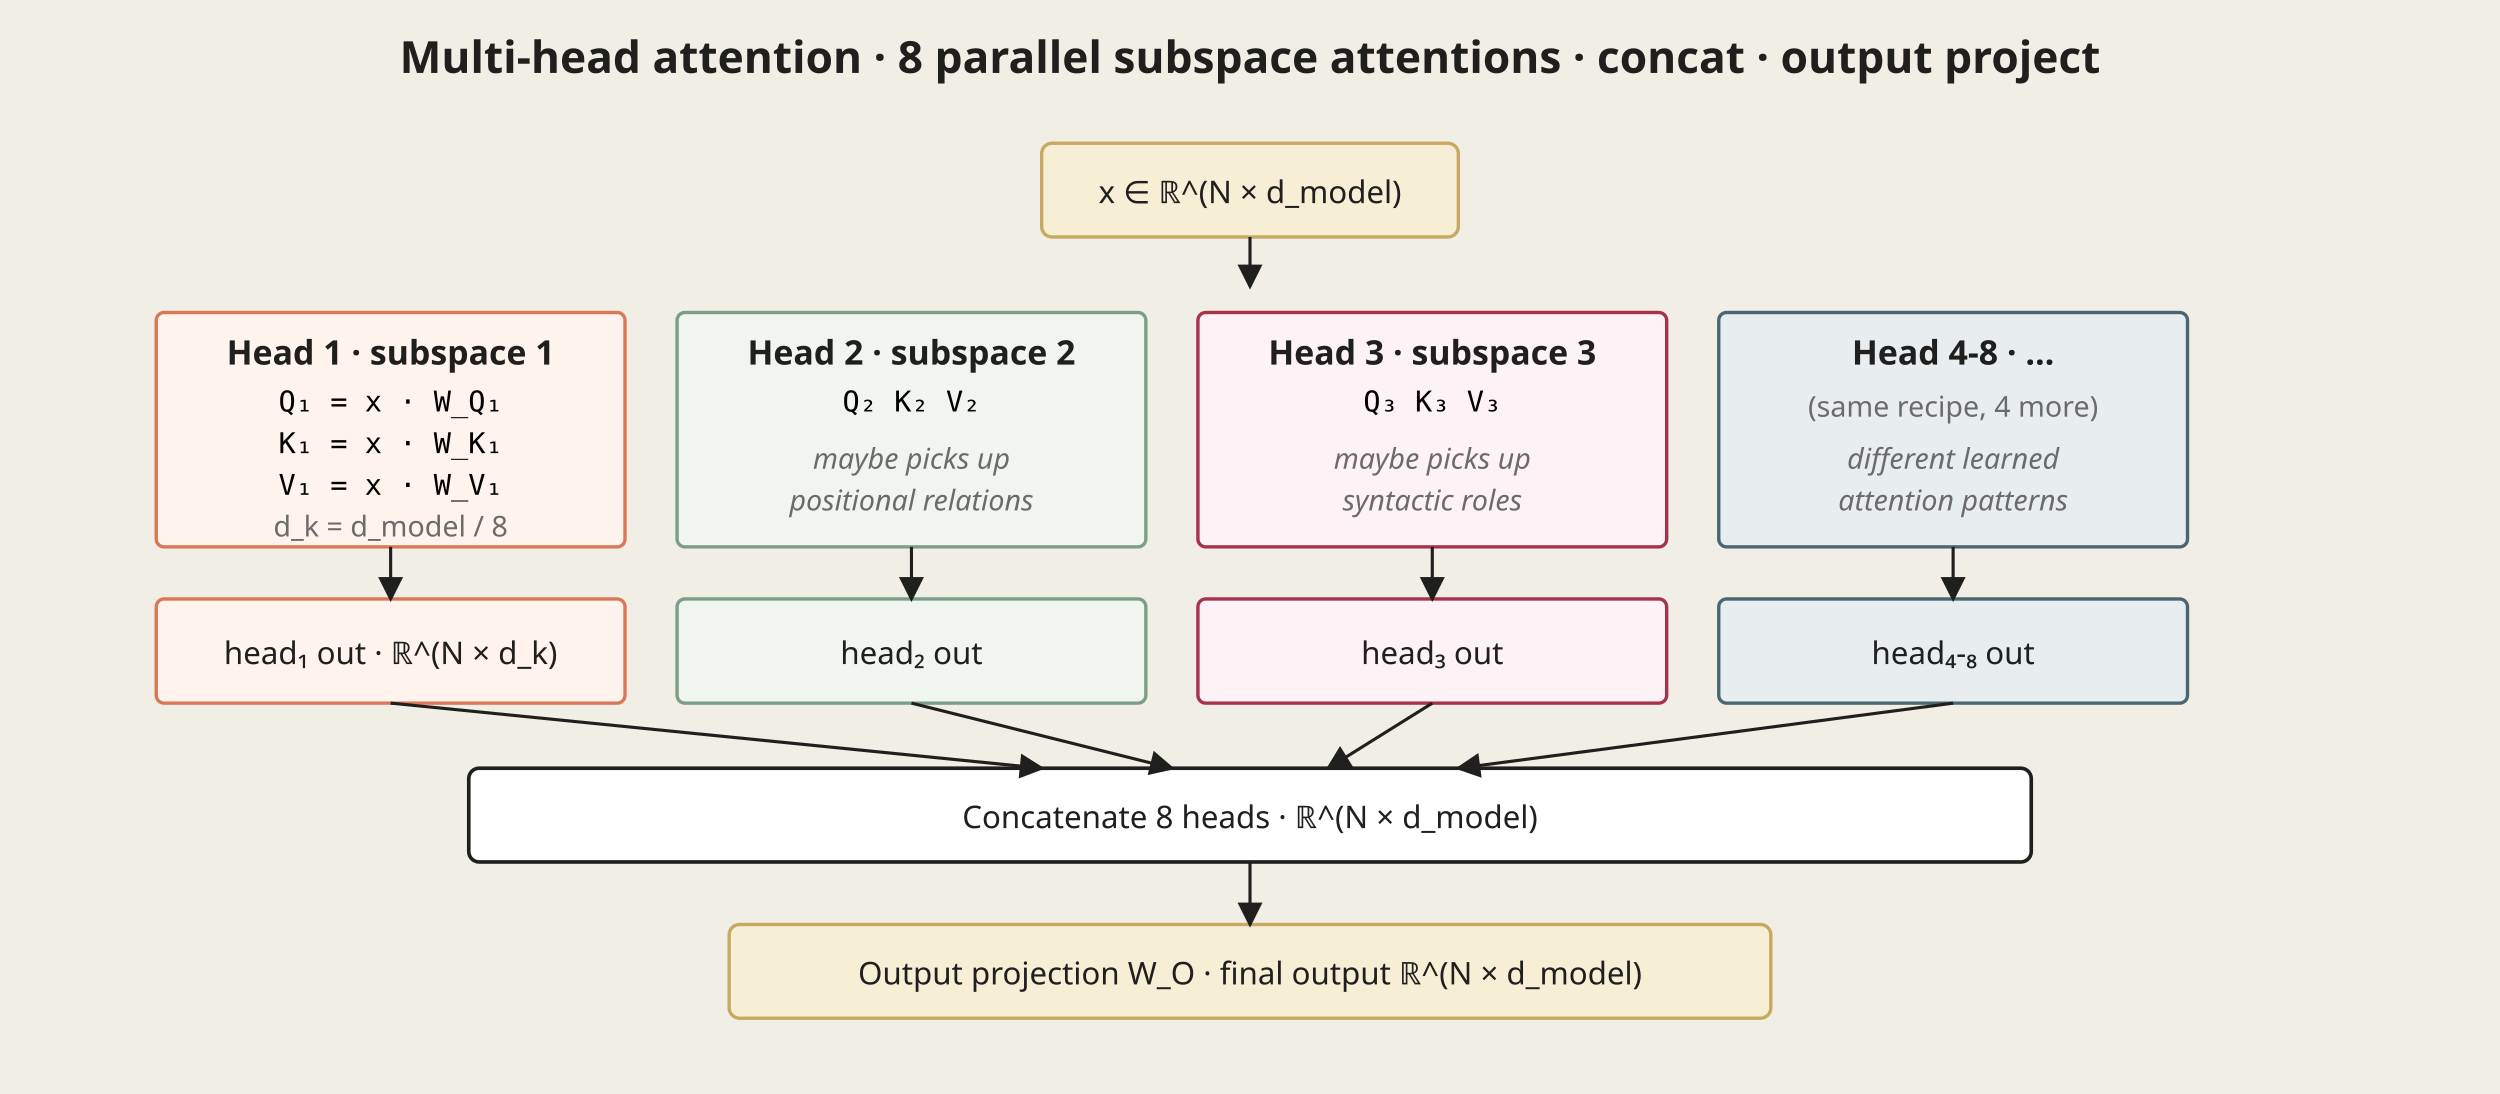
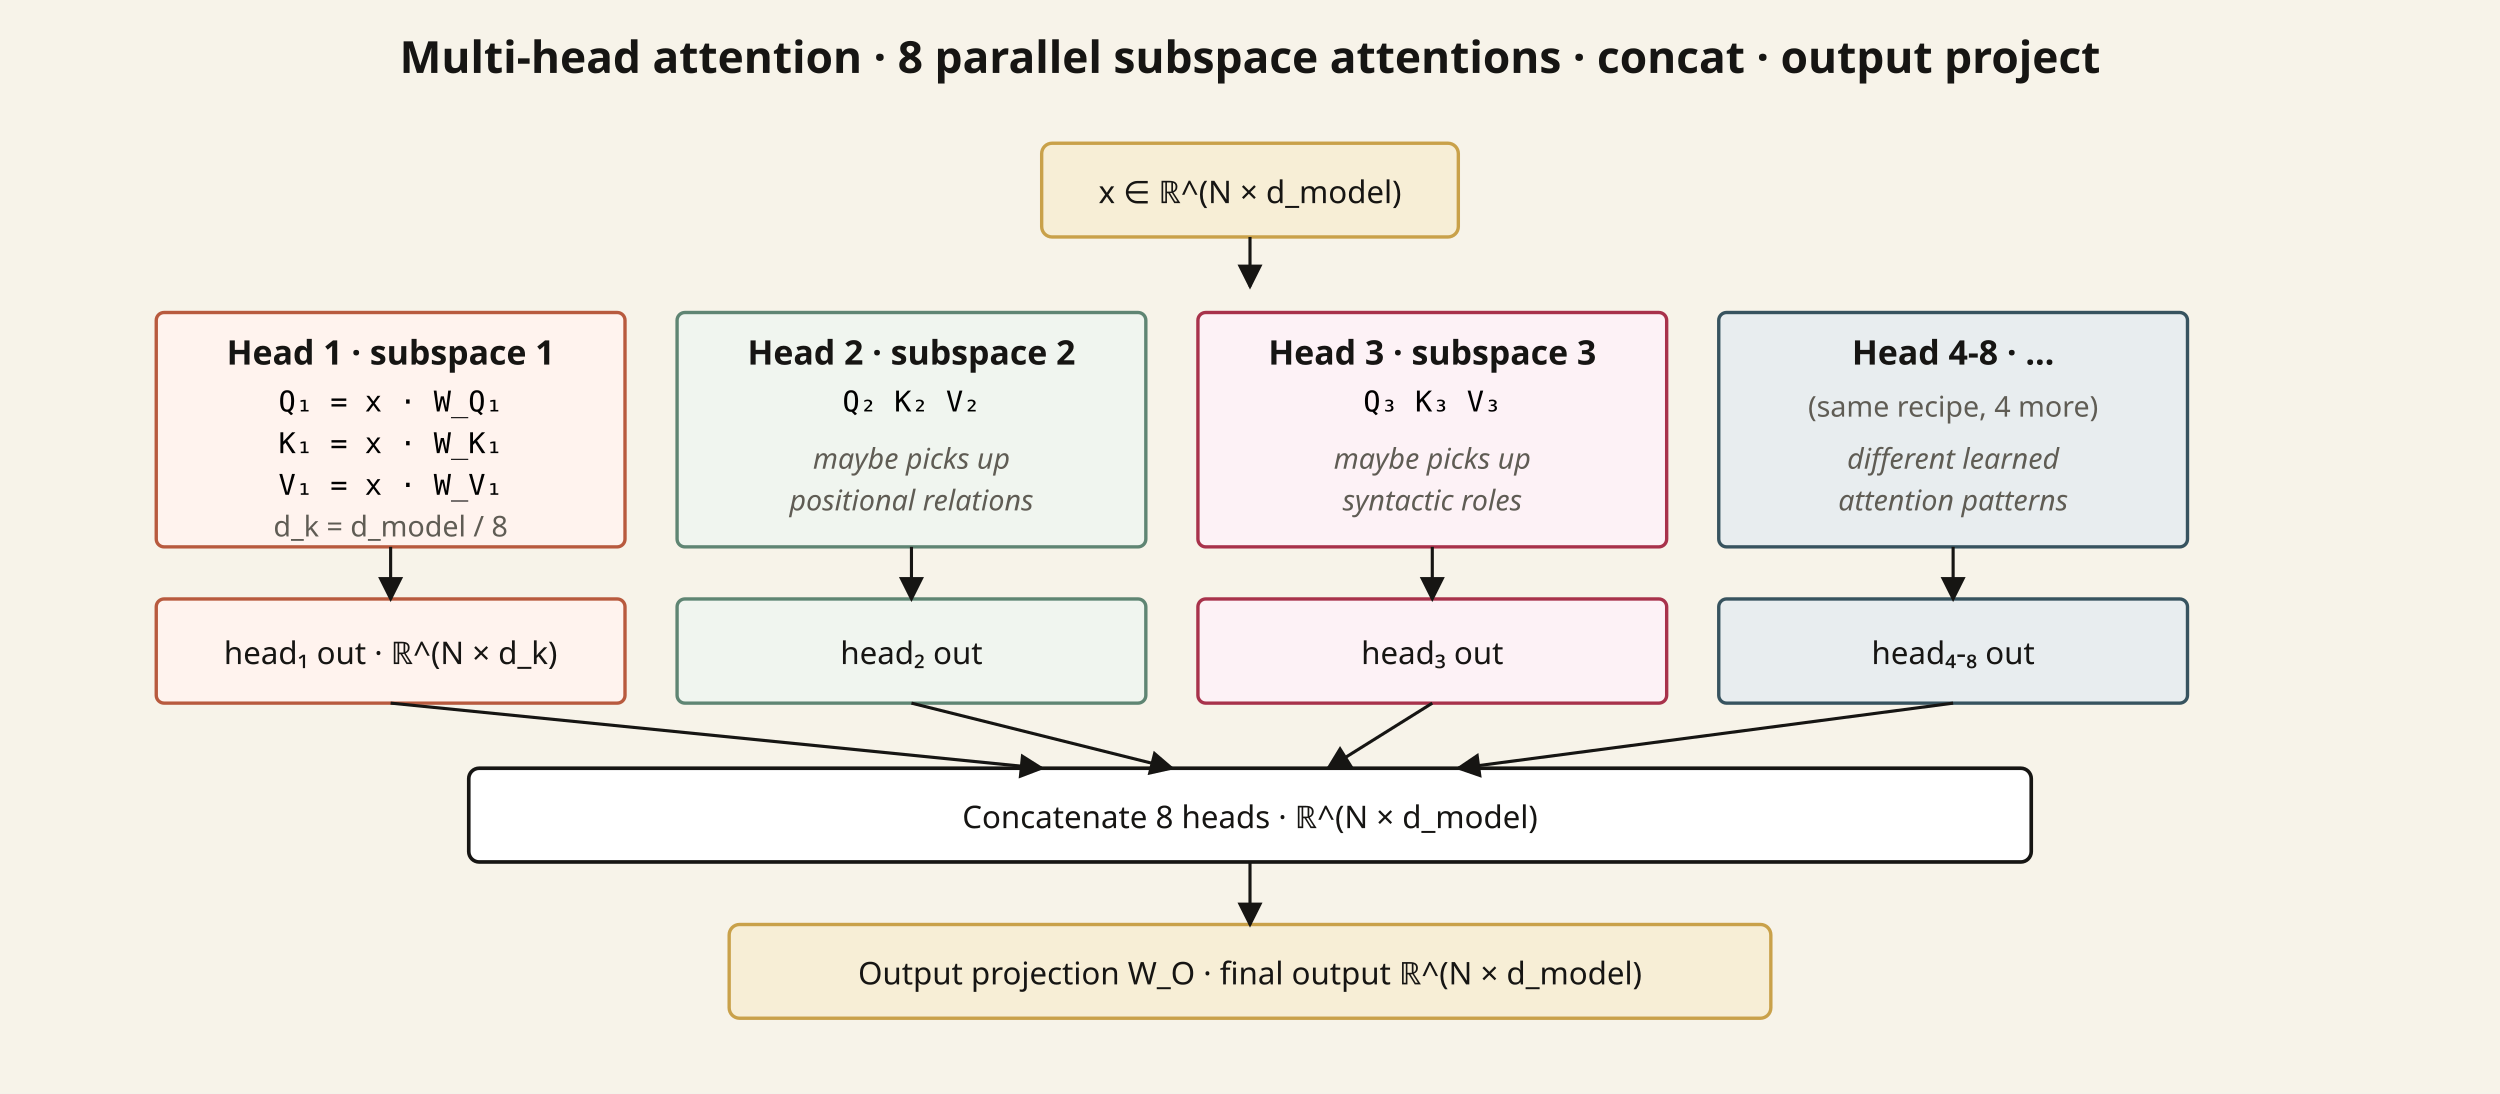
<svg xmlns="http://www.w3.org/2000/svg" viewBox="0 0 960 420" font-family="Work Sans, system-ui, sans-serif">
  <style>
-     .bg { fill: #F0EEE5; }
-     .title { font-size: 17px; font-weight: 600; fill: #1F1F1E; }
-     .head { font-size: 13px; font-weight: 600; fill: #1F1F1E; }
-     .body { font-size: 12px; fill: #1F1F1E; }
-     .caption { font-size: 11px; fill: #6B6B69; }
+     .bg { fill: #F7F3E9; }
+     .title { font-size: 17px; font-weight: 600; fill: #161513; }
+     .head { font-size: 13px; font-weight: 600; fill: #161513; }
+     .body { font-size: 12px; fill: #161513; }
+     .caption { font-size: 11px; fill: #5F5C54; }
    .mono { font-family: "IBM Plex Mono", monospace; font-size: 11px; }
-     .input { fill: #F7EED6; stroke: #C9A961; stroke-width: 1.3; rx: 4; }
-     .h1 { fill: #FFF3EE; stroke: #D97757; stroke-width: 1.3; rx: 3; }
-     .h2 { fill: #F0F5EF; stroke: #7B9E89; stroke-width: 1.3; rx: 3; }
+     .input { fill: #F7EED6; stroke: #C9A14A; stroke-width: 1.3; rx: 4; }
+     .h1 { fill: #FFF3EE; stroke: #B85A3E; stroke-width: 1.3; rx: 3; }
+     .h2 { fill: #F0F5EF; stroke: #5F8573; stroke-width: 1.3; rx: 3; }
    .h3 { fill: #FDF2F6; stroke: #A8324B; stroke-width: 1.3; rx: 3; }
-     .h4 { fill: #E8EDEF; stroke: #4A6670; stroke-width: 1.3; rx: 3; }
-     .concat { fill: white; stroke: #1F1F1E; stroke-width: 1.4; rx: 4; }
-     .arrow { stroke: #1F1F1E; stroke-width: 1.2; fill: none; }
+     .h4 { fill: #E8EDEF; stroke: #37535F; stroke-width: 1.3; rx: 3; }
+     .concat { fill: white; stroke: #161513; stroke-width: 1.4; rx: 4; }
+     .arrow { stroke: #161513; stroke-width: 1.2; fill: none; }
  </style>
  <rect class="bg" width="960" height="420" />
  <text x="480" y="28" class="title" text-anchor="middle">Multi-head attention · 8 parallel subspace attentions · concat · output project</text>
  <g transform="translate(400, 55)">
    <rect class="input" x="0" y="0" width="160" height="36" />
    <text x="80" y="23" class="body" text-anchor="middle">x ∈ ℝ^(N × d_model)</text>
  </g>
  <path class="arrow" d="M480 91 L480 110" marker-end="url(#arr)" />
  <g transform="translate(60, 120)">
    <g transform="translate(0, 0)">
      <rect class="h1" x="0" y="0" width="180" height="90" />
      <text x="90" y="20" class="head" text-anchor="middle">Head 1 · subspace 1</text>
      <text x="90" y="38" class="mono" text-anchor="middle">Q₁ = x · W_Q₁</text>
      <text x="90" y="54" class="mono" text-anchor="middle">K₁ = x · W_K₁</text>
      <text x="90" y="70" class="mono" text-anchor="middle">V₁ = x · W_V₁</text>
      <text x="90" y="86" class="caption" text-anchor="middle">d_k = d_model / 8</text>
    </g>
    <g transform="translate(200, 0)">
      <rect class="h2" x="0" y="0" width="180" height="90" />
      <text x="90" y="20" class="head" text-anchor="middle">Head 2 · subspace 2</text>
      <text x="90" y="38" class="mono" text-anchor="middle">Q₂ K₂ V₂</text>
      <text x="90" y="60" class="caption" text-anchor="middle" font-style="italic">maybe picks up</text>
      <text x="90" y="76" class="caption" text-anchor="middle" font-style="italic">positional relations</text>
    </g>
    <g transform="translate(400, 0)">
      <rect class="h3" x="0" y="0" width="180" height="90" />
      <text x="90" y="20" class="head" text-anchor="middle">Head 3 · subspace 3</text>
      <text x="90" y="38" class="mono" text-anchor="middle">Q₃ K₃ V₃</text>
      <text x="90" y="60" class="caption" text-anchor="middle" font-style="italic">maybe picks up</text>
      <text x="90" y="76" class="caption" text-anchor="middle" font-style="italic">syntactic roles</text>
    </g>
    <g transform="translate(600, 0)">
      <rect class="h4" x="0" y="0" width="180" height="90" />
      <text x="90" y="20" class="head" text-anchor="middle">Head 4-8 · ...</text>
      <text x="90" y="40" class="caption" text-anchor="middle">(same recipe, 4 more)</text>
      <text x="90" y="60" class="caption" text-anchor="middle" font-style="italic">different learned</text>
      <text x="90" y="76" class="caption" text-anchor="middle" font-style="italic">attention patterns</text>
    </g>
  </g>
  <g transform="translate(60, 230)">
    <rect class="h1" x="0" y="0" width="180" height="40" />
    <text x="90" y="25" class="body" text-anchor="middle">head₁ out · ℝ^(N × d_k)</text>
    <rect class="h2" x="200" y="0" width="180" height="40" />
    <text x="290" y="25" class="body" text-anchor="middle">head₂ out</text>
    <rect class="h3" x="400" y="0" width="180" height="40" />
    <text x="490" y="25" class="body" text-anchor="middle">head₃ out</text>
    <rect class="h4" x="600" y="0" width="180" height="40" />
    <text x="690" y="25" class="body" text-anchor="middle">head₄-₈ out</text>
  </g>
  <path class="arrow" d="M150 210 L150 230" marker-end="url(#arr)" />
  <path class="arrow" d="M350 210 L350 230" marker-end="url(#arr)" />
  <path class="arrow" d="M550 210 L550 230" marker-end="url(#arr)" />
  <path class="arrow" d="M750 210 L750 230" marker-end="url(#arr)" />
  <g transform="translate(180, 295)">
    <rect class="concat" x="0" y="0" width="600" height="36" />
    <text x="300" y="23" class="body" text-anchor="middle">Concatenate 8 heads · ℝ^(N × d_model)</text>
  </g>
  <path class="arrow" d="M150 270 L400 295" marker-end="url(#arr)" />
  <path class="arrow" d="M350 270 L450 295" marker-end="url(#arr)" />
  <path class="arrow" d="M550 270 L510 295" marker-end="url(#arr)" />
  <path class="arrow" d="M750 270 L560 295" marker-end="url(#arr)" />
  <g transform="translate(280, 355)">
    <rect class="input" x="0" y="0" width="400" height="36" />
    <text x="200" y="23" class="body" text-anchor="middle">Output projection W_O · final output ℝ^(N × d_model)</text>
  </g>
  <path class="arrow" d="M480 331 L480 355" marker-end="url(#arr)" />
  <defs>
    <marker id="arr" markerWidth="8" markerHeight="8" refX="7" refY="4" orient="auto">
-       <polygon points="0 0, 8 4, 0 8" fill="#1F1F1E" />
+       <polygon points="0 0, 8 4, 0 8" fill="#161513" />
    </marker>
  </defs>
</svg>
